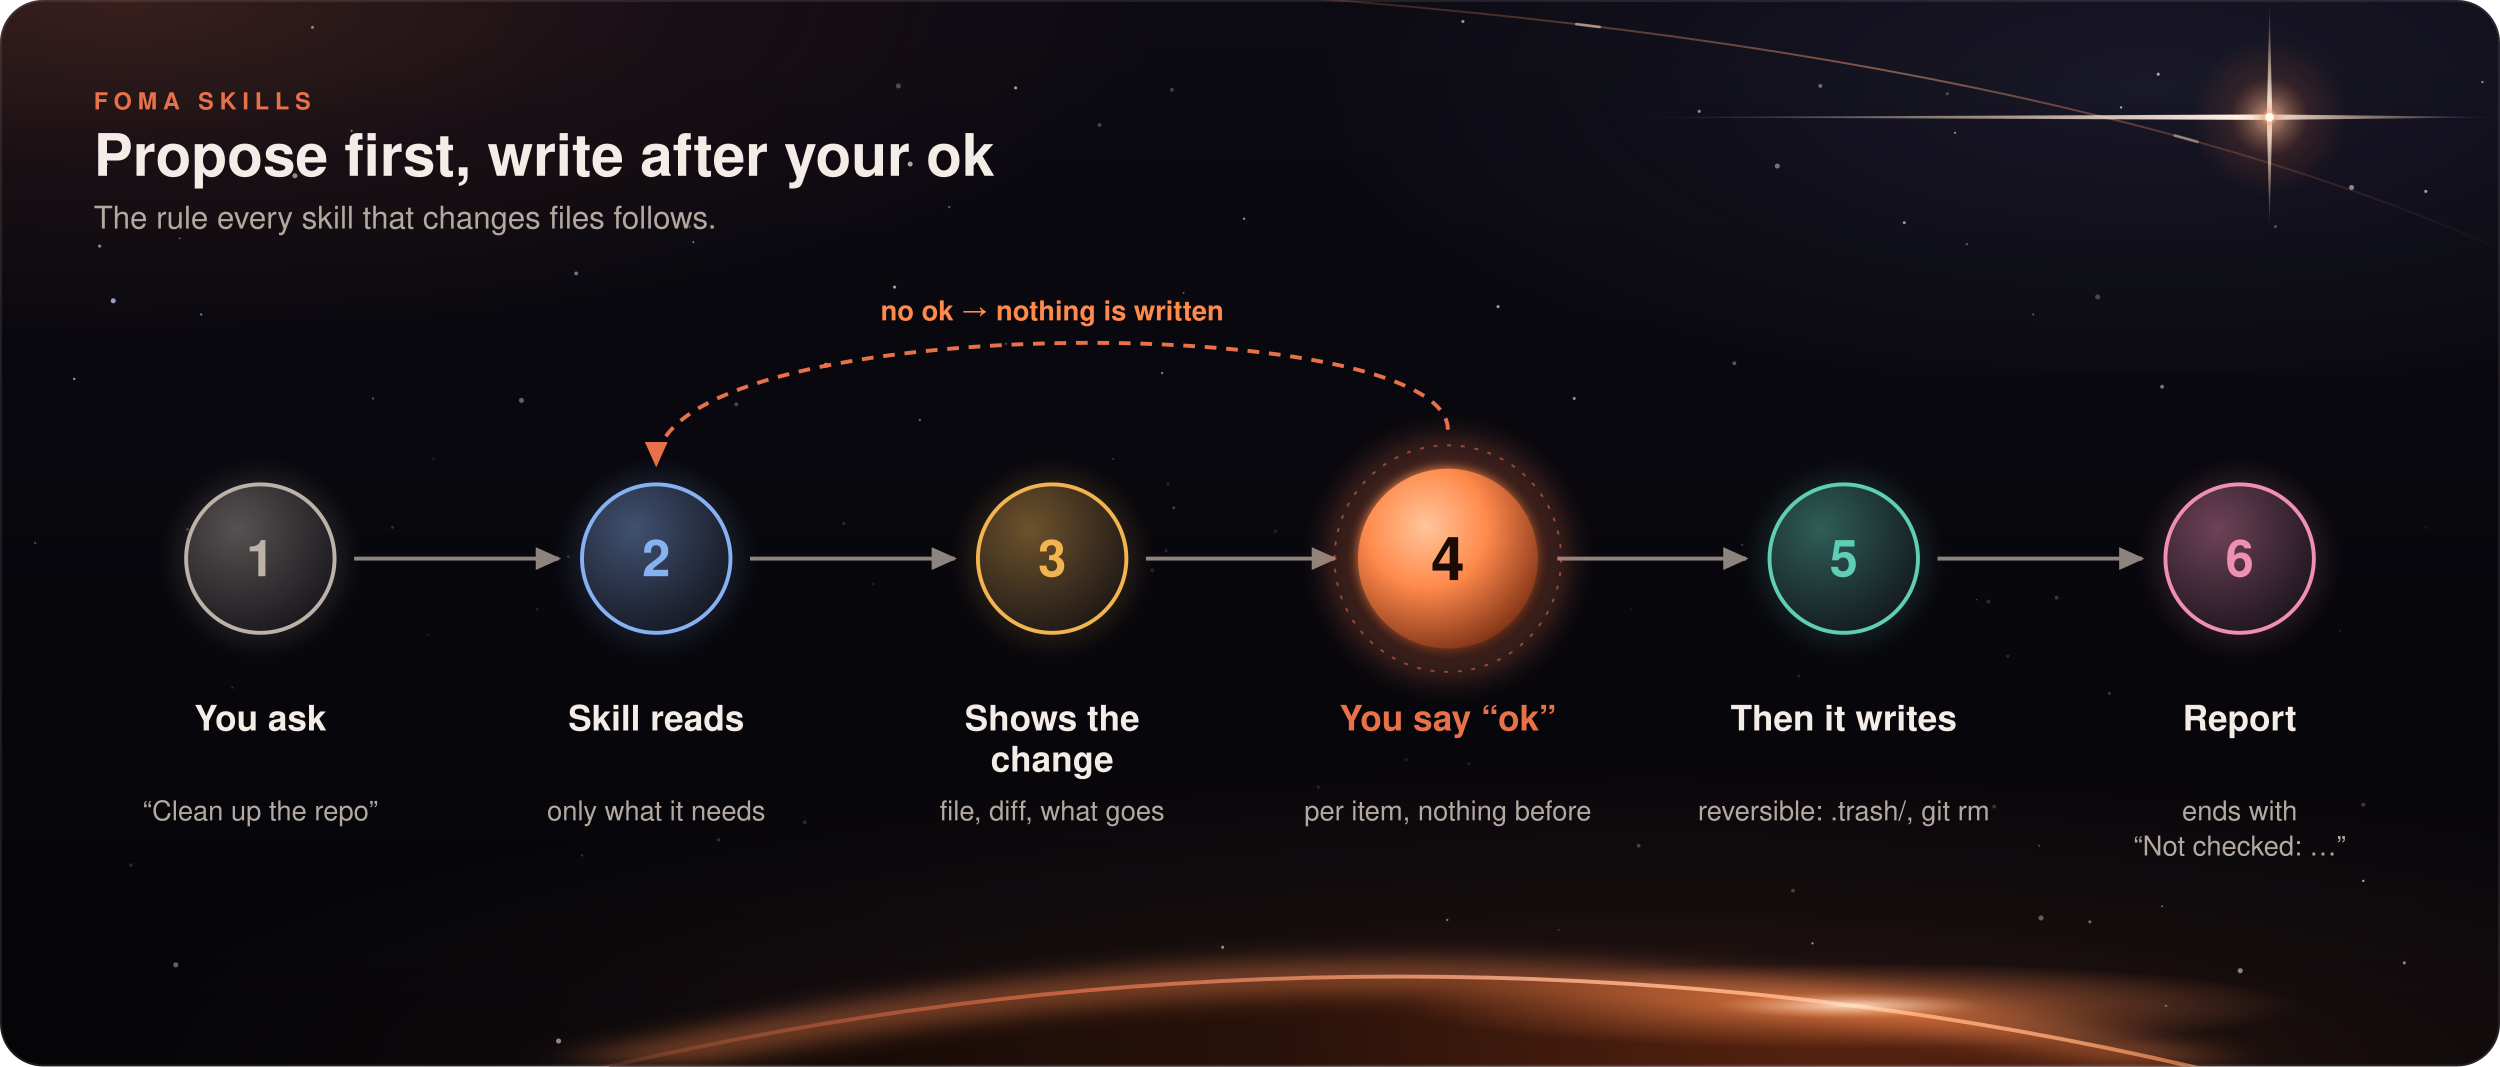
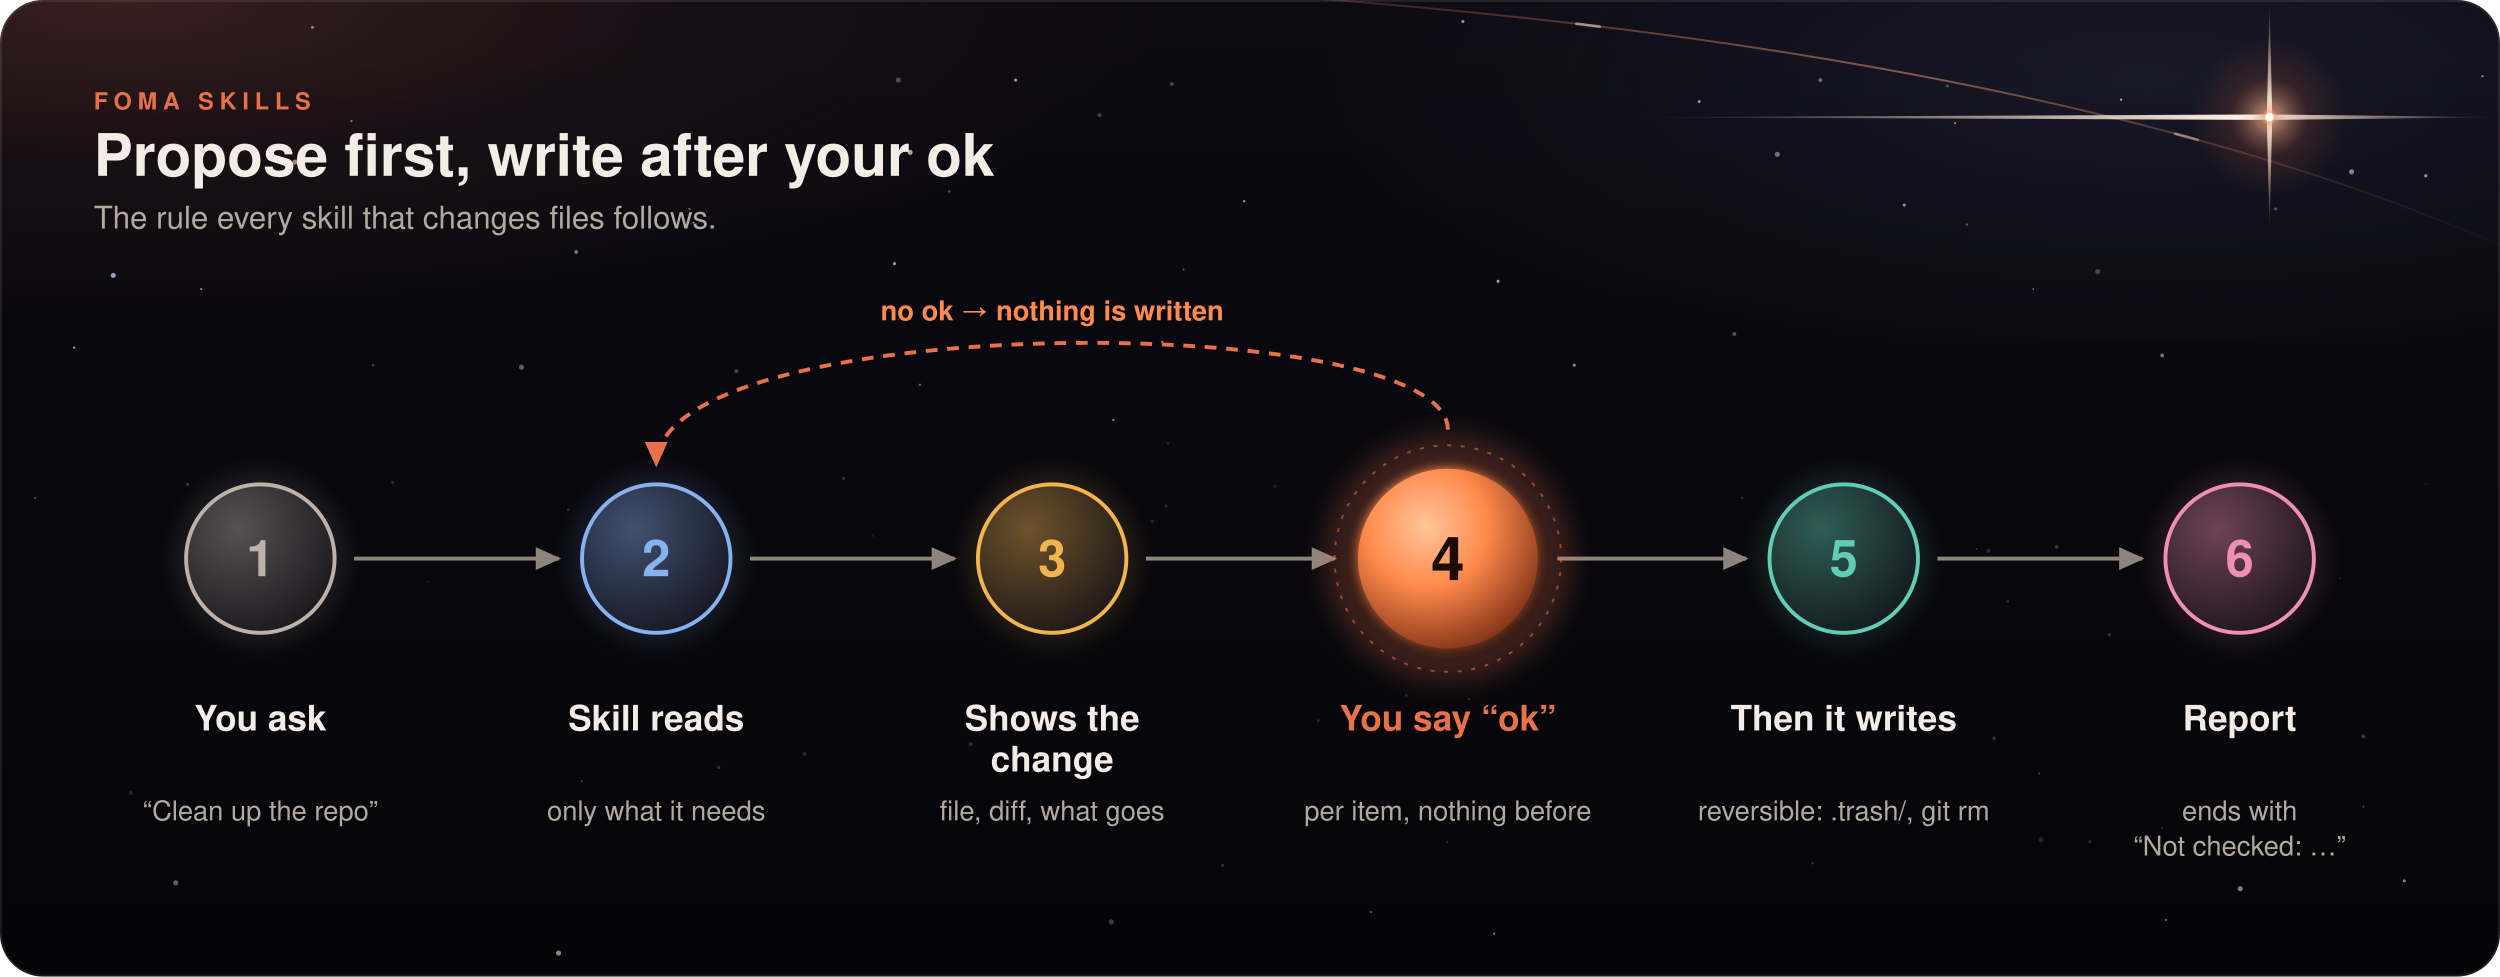
- <svg xmlns="http://www.w3.org/2000/svg" width="1280" height="546" viewBox="0 0 1280 546" role="img" aria-label="Propose first, write after your ok">
+ <svg xmlns="http://www.w3.org/2000/svg" width="1280" height="500" viewBox="0 0 1280 500" role="img" aria-label="Propose first, write after your ok">
  <defs>
    <clipPath id="card">
-       <rect width="1280" height="546" rx="22" />
+       <rect width="1280" height="500" rx="22" />
    </clipPath>
    <linearGradient id="bg" x1="0" y1="0" x2="0" y2="1">
      <stop offset="0" stop-color="#0c0a12" />
      <stop offset="1" stop-color="#050508" />
    </linearGradient>
    <radialGradient id="neb">
      <stop offset="0" stop-color="#e8714a" stop-opacity="0.2" />
      <stop offset="0.5" stop-color="#e8714a" stop-opacity="0.06" />
      <stop offset="1" stop-color="#e8714a" stop-opacity="0" />
    </radialGradient>
    <radialGradient id="neb2">
      <stop offset="0" stop-color="#6f74b8" stop-opacity="0.13" />
      <stop offset="1" stop-color="#6f74b8" stop-opacity="0" />
-     </radialGradient>
-     <radialGradient id="planet" gradientUnits="userSpaceOnUse" cx="947.2" cy="500" r="640">
-       <stop offset="0" stop-color="#5a2410" />
-       <stop offset="0.45" stop-color="#2a120a" />
-       <stop offset="1" stop-color="#0d0807" />
-     </radialGradient>
-     <linearGradient id="limb" gradientUnits="userSpaceOnUse" x1="0" y1="0" x2="1280" y2="0">
-       <stop offset="0.2" stop-color="#e8714a" stop-opacity="0" />
-       <stop offset="0.42" stop-color="#e8714a" stop-opacity="0.7" />
-       <stop offset="0.74" stop-color="#ffd2ad" />
-       <stop offset="0.9" stop-color="#ff8a4c" stop-opacity="0.6" />
-       <stop offset="1" stop-color="#e8714a" stop-opacity="0" />
-     </linearGradient>
-     <radialGradient id="glint">
-       <stop offset="0" stop-color="#ffe2c8" stop-opacity="0.95" />
-       <stop offset="0.3" stop-color="#ff8a4c" stop-opacity="0.45" />
-       <stop offset="1" stop-color="#ff8a4c" stop-opacity="0" />
    </radialGradient>
    <linearGradient id="rayh" x1="0" y1="0" x2="1" y2="0">
      <stop offset="0" stop-color="#ffd2b0" stop-opacity="0" />
      <stop offset="0.7" stop-color="#fff1e4" />
      <stop offset="1" stop-color="#ffd2b0" stop-opacity="0" />
    </linearGradient>
    <linearGradient id="rayv" x1="0" y1="0" x2="0" y2="1">
      <stop offset="0" stop-color="#ffd2b0" stop-opacity="0" />
      <stop offset="0.5" stop-color="#fff1e4" />
      <stop offset="1" stop-color="#ffd2b0" stop-opacity="0" />
    </linearGradient>
    <radialGradient id="core">
      <stop offset="0" stop-color="#fff8f0" />
      <stop offset="0.18" stop-color="#ffc08f" stop-opacity="0.85" />
      <stop offset="0.5" stop-color="#e8714a" stop-opacity="0.25" />
      <stop offset="1" stop-color="#e8714a" stop-opacity="0" />
    </radialGradient>
    <linearGradient id="arc" x1="0" y1="0" x2="1" y2="0">
      <stop offset="0" stop-color="#e8714a" stop-opacity="0" />
      <stop offset="0.6" stop-color="#f3a27c" stop-opacity="0.5" />
      <stop offset="1" stop-color="#e8714a" stop-opacity="0" />
    </linearGradient>
    <linearGradient id="arc2" x1="0" y1="0" x2="1" y2="0">
      <stop offset="0.1" stop-color="#ffe6d6" stop-opacity="0" />
      <stop offset="0.6" stop-color="#ffe6d6" stop-opacity="0.9" />
      <stop offset="0.95" stop-color="#ffe6d6" stop-opacity="0" />
    </linearGradient>
-     <filter id="glow" filterUnits="userSpaceOnUse" x="0" y="0" width="1280" height="546">
+     <filter id="glow" filterUnits="userSpaceOnUse" x="0" y="0" width="1280" height="500">
      <feGaussianBlur stdDeviation="3" />
      <feMerge>
        <feMergeNode />
        <feMergeNode in="SourceGraphic" />
      </feMerge>
    </filter>
-     <filter id="soft" filterUnits="userSpaceOnUse" x="0" y="0" width="1280" height="546">
+     <filter id="soft" filterUnits="userSpaceOnUse" x="0" y="0" width="1280" height="500">
      <feGaussianBlur stdDeviation="6" />
    </filter>
    <marker id="ar5fceb4" viewBox="0 0 10 10" refX="9" refY="5" markerWidth="6.5" markerHeight="6.5" orient="auto">
      <path d="M0,0.5 L10,5 L0,9.5 z" fill="#5fceb4" />
    </marker>
    <marker id="ar86b2f2" viewBox="0 0 10 10" refX="9" refY="5" markerWidth="6.5" markerHeight="6.5" orient="auto">
      <path d="M0,0.5 L10,5 L0,9.5 z" fill="#86b2f2" />
    </marker>
    <marker id="ar8d847d" viewBox="0 0 10 10" refX="9" refY="5" markerWidth="6.5" markerHeight="6.5" orient="auto">
      <path d="M0,0.5 L10,5 L0,9.5 z" fill="#8d847d" />
    </marker>
    <marker id="arbcb2a8" viewBox="0 0 10 10" refX="9" refY="5" markerWidth="6.5" markerHeight="6.5" orient="auto">
      <path d="M0,0.5 L10,5 L0,9.5 z" fill="#bcb2a8" />
    </marker>
    <marker id="are8714a" viewBox="0 0 10 10" refX="9" refY="5" markerWidth="6.5" markerHeight="6.5" orient="auto">
      <path d="M0,0.5 L10,5 L0,9.5 z" fill="#e8714a" />
    </marker>
    <marker id="arf08fb4" viewBox="0 0 10 10" refX="9" refY="5" markerWidth="6.5" markerHeight="6.5" orient="auto">
      <path d="M0,0.5 L10,5 L0,9.5 z" fill="#f08fb4" />
    </marker>
    <marker id="arf2b44f" viewBox="0 0 10 10" refX="9" refY="5" markerWidth="6.5" markerHeight="6.5" orient="auto">
      <path d="M0,0.5 L10,5 L0,9.5 z" fill="#f2b44f" />
    </marker>
  </defs>
-   <style>.t1,.t2,.t3{animation:tw 6s ease-in-out 1s infinite}.t2{animation-duration:8s;animation-delay:2.6s}.t3{animation-duration:11s;animation-delay:4.2s}@keyframes tw{50%{opacity:.2}}.fr,.fc{transform-origin:1162px 60px;animation:fr 5.5s ease-in-out 2s infinite}.fc{animation-name:fc}@keyframes fr{0%,55%,100%{transform:scale(1)}68%{transform:scale(1.16,1.3)}80%{transform:scale(.97)}}@keyframes fc{0%,55%,100%{transform:scale(1)}68%{transform:scale(1.4)}}.sh{animation:sh 9s ease-in-out 3s infinite}@keyframes sh{0%{stroke-dashoffset:16}45%,100%{stroke-dashoffset:-104}}.gl{transform-box:fill-box;transform-origin:center;animation:gl 8s ease-in-out 1s infinite}@keyframes gl{50%{opacity:.6;transform:scaleX(1.15)}}@media (prefers-reduced-motion:reduce){*{animation:none!important}}</style>
+   <style>.t1,.t2,.t3{animation:tw 6s ease-in-out 1s infinite}.t2{animation-duration:8s;animation-delay:2.6s}.t3{animation-duration:11s;animation-delay:4.2s}@keyframes tw{50%{opacity:.2}}.fr,.fc{transform-origin:1162px 60px;animation:fr 5.5s ease-in-out 2s infinite}.fc{animation-name:fc}@keyframes fr{0%,55%,100%{transform:scale(1)}68%{transform:scale(1.16,1.3)}80%{transform:scale(.97)}}@keyframes fc{0%,55%,100%{transform:scale(1)}68%{transform:scale(1.4)}}.sh{animation:sh 9s ease-in-out 3s infinite}@keyframes sh{0%{stroke-dashoffset:16}45%,100%{stroke-dashoffset:-104}}@media (prefers-reduced-motion:reduce){*{animation:none!important}}</style>
  <g clip-path="url(#card)">
-     <rect width="1280" height="546" fill="url(#bg)" />
-     <ellipse cx="64" cy="0" rx="537.6" ry="174.7" fill="url(#neb)" />
-     <ellipse cx="1100.8" cy="43.7" rx="435.2" ry="163.8" fill="url(#neb2)" />
-     <ellipse cx="844.8" cy="546" rx="793.6" ry="163.8" fill="url(#neb)" />
-     <circle class="t1" cx="870" cy="57" r="0.8" fill="#f4ece6" fill-opacity="0.58" />
-     <circle class="t2" cx="806" cy="204" r="0.8" fill="#c9d3ff" fill-opacity="0.64" />
-     <circle class="t3" cx="767" cy="157" r="0.8" fill="#c9d3ff" fill-opacity="0.74" />
-     <circle cx="569" cy="517" r="1.3" fill="#c9d3ff" fill-opacity="0.27" />
-     <circle cx="103" cy="161" r="0.6" fill="#c9d3ff" fill-opacity="0.57" />
-     <circle class="t1" cx="1053" cy="306" r="1.0" fill="#f4ece6" fill-opacity="0.21" />
-     <circle class="t2" cx="1028" cy="336" r="0.8" fill="#f4ece6" fill-opacity="0.16" />
-     <circle class="t3" cx="18" cy="278" r="0.6" fill="#f4ece6" fill-opacity="0.28" />
-     <circle cx="38" cy="194" r="0.6" fill="#f4ece6" fill-opacity="0.66" />
-     <circle cx="928" cy="483" r="0.6" fill="#ffd6bf" fill-opacity="0.62" />
-     <circle class="t1" cx="892" cy="279" r="0.6" fill="#ffd6bf" fill-opacity="0.20" />
-     <circle class="t2" cx="353" cy="116" r="0.6" fill="#f4ece6" fill-opacity="0.36" />
-     <circle class="t3" cx="563" cy="64" r="1.0" fill="#f4ece6" fill-opacity="0.25" />
-     <circle cx="119" cy="352" r="0.6" fill="#f4ece6" fill-opacity="0.15" />
-     <circle cx="1271" cy="42" r="0.6" fill="#f4ece6" fill-opacity="0.56" />
-     <circle class="t1" cx="1041" cy="161" r="0.45" fill="#ffd6bf" fill-opacity="0.54" />
-     <circle class="t2" cx="180" cy="67" r="0.6" fill="#f4ece6" fill-opacity="0.46" />
-     <circle class="t3" cx="460" cy="44" r="1.3" fill="#f4ece6" fill-opacity="0.28" />
-     <circle cx="515" cy="176" r="0.6" fill="#ffd6bf" fill-opacity="0.30" />
-     <circle cx="67" cy="443" r="1.0" fill="#c9d3ff" fill-opacity="0.16" />
-     <circle class="t1" cx="447" cy="299" r="0.8" fill="#f4ece6" fill-opacity="0.09" />
-     <circle class="t2" cx="918" cy="456" r="1.0" fill="#ffd6bf" fill-opacity="0.25" />
-     <circle class="t3" cx="741" cy="471" r="0.6" fill="#c9d3ff" fill-opacity="0.55" />
-     <circle cx="286" cy="533" r="1.3" fill="#f4ece6" fill-opacity="0.56" />
-     <circle cx="1107" cy="464" r="0.45" fill="#c9d3ff" fill-opacity="0.67" />
-     <circle class="t1" cx="1231" cy="493" r="0.8" fill="#f4ece6" fill-opacity="0.56" />
-     <circle class="t2" cx="835" cy="312" r="0.45" fill="#ffd6bf" fill-opacity="0.14" />
-     <circle class="t3" cx="55" cy="84" r="0.45" fill="#ffd6bf" fill-opacity="0.62" />
-     <circle cx="1198" cy="323" r="0.45" fill="#f4ece6" fill-opacity="0.17" />
-     <circle cx="191" cy="204" r="0.6" fill="#f4ece6" fill-opacity="0.33" />
-     <circle class="t1" cx="1210" cy="451" r="0.6" fill="#f4ece6" fill-opacity="0.72" />
-     <circle class="t2" cx="355" cy="124" r="0.45" fill="#ffd6bf" fill-opacity="0.73" />
-     <circle class="t3" cx="702" cy="510" r="0.6" fill="#c9d3ff" fill-opacity="0.42" />
-     <circle cx="997" cy="48" r="0.8" fill="#ffd6bf" fill-opacity="0.29" />
-     <circle cx="295" cy="140" r="1.0" fill="#c9d3ff" fill-opacity="0.53" />
-     <circle class="t1" cx="1044" cy="433" r="0.6" fill="#f4ece6" fill-opacity="0.23" />
-     <circle class="t2" cx="590" cy="292" r="1.0" fill="#f4ece6" fill-opacity="0.12" />
-     <circle class="t3" cx="201" cy="270" r="0.8" fill="#f4ece6" fill-opacity="0.15" />
-     <circle cx="151" cy="90" r="1.3" fill="#ffd6bf" fill-opacity="0.59" />
-     <circle cx="888" cy="186" r="1.0" fill="#f4ece6" fill-opacity="0.33" />
-     <circle class="t1" cx="1147" cy="497" r="1.3" fill="#f4ece6" fill-opacity="0.54" />
-     <circle class="t2" cx="107" cy="283" r="0.6" fill="#f4ece6" fill-opacity="0.10" />
-     <circle class="t3" cx="752" cy="391" r="0.6" fill="#f4ece6" fill-opacity="0.18" />
-     <circle cx="298" cy="438" r="0.6" fill="#c9d3ff" fill-opacity="0.23" />
-     <circle cx="626" cy="485" r="0.8" fill="#f4ece6" fill-opacity="0.58" />
-     <circle class="t1" cx="720" cy="389" r="0.8" fill="#c9d3ff" fill-opacity="0.13" />
-     <circle class="t2" cx="1107" cy="198" r="1.0" fill="#c9d3ff" fill-opacity="0.53" />
-     <circle class="t3" cx="96" cy="271" r="0.8" fill="#c9d3ff" fill-opacity="0.24" />
-     <circle cx="466" cy="84" r="1.3" fill="#f4ece6" fill-opacity="0.68" />
-     <circle cx="1080" cy="355" r="0.8" fill="#f4ece6" fill-opacity="0.21" />
-     <circle class="t1" cx="377" cy="207" r="1.0" fill="#f4ece6" fill-opacity="0.28" />
-     <circle class="t2" cx="1086" cy="55" r="0.6" fill="#f4ece6" fill-opacity="0.69" />
-     <circle class="t3" cx="58" cy="154" r="1.3" fill="#c9d3ff" fill-opacity="0.74" />
-     <circle cx="1070" cy="472" r="0.8" fill="#f4ece6" fill-opacity="0.42" />
-     <circle cx="921" cy="346" r="0.8" fill="#ffd6bf" fill-opacity="0.12" />
-     <circle class="t1" cx="595" cy="191" r="0.6" fill="#ffd6bf" fill-opacity="0.56" />
-     <circle class="t2" cx="975" cy="114" r="0.8" fill="#c9d3ff" fill-opacity="0.67" />
-     <circle class="t3" cx="1210" cy="412" r="1.0" fill="#ffd6bf" fill-opacity="0.24" />
-     <circle cx="90" cy="494" r="1.3" fill="#c9d3ff" fill-opacity="0.45" />
-     <circle cx="1021" cy="413" r="1.0" fill="#f4ece6" fill-opacity="0.18" />
+     <rect width="1280" height="500" fill="url(#bg)" />
+     <ellipse cx="64" cy="0" rx="537.6" ry="160" fill="url(#neb)" />
+     <ellipse cx="1100.8" cy="40" rx="435.2" ry="150" fill="url(#neb2)" />
+     <circle class="t1" cx="870" cy="52" r="0.8" fill="#f4ece6" fill-opacity="0.58" />
+     <circle class="t2" cx="806" cy="187" r="0.8" fill="#c9d3ff" fill-opacity="0.64" />
+     <circle class="t3" cx="767" cy="144" r="0.8" fill="#c9d3ff" fill-opacity="0.74" />
+     <circle cx="569" cy="472" r="1.3" fill="#c9d3ff" fill-opacity="0.27" />
+     <circle cx="103" cy="148" r="0.6" fill="#c9d3ff" fill-opacity="0.57" />
+     <circle class="t1" cx="1053" cy="280" r="1.0" fill="#f4ece6" fill-opacity="0.21" />
+     <circle class="t2" cx="1028" cy="308" r="0.8" fill="#f4ece6" fill-opacity="0.16" />
+     <circle class="t3" cx="18" cy="255" r="0.6" fill="#f4ece6" fill-opacity="0.28" />
+     <circle cx="38" cy="178" r="0.6" fill="#f4ece6" fill-opacity="0.66" />
+     <circle cx="928" cy="442" r="0.6" fill="#ffd6bf" fill-opacity="0.22" />
+     <circle class="t1" cx="892" cy="255" r="0.6" fill="#ffd6bf" fill-opacity="0.20" />
+     <circle class="t2" cx="353" cy="107" r="0.6" fill="#f4ece6" fill-opacity="0.36" />
+     <circle class="t3" cx="563" cy="59" r="1.0" fill="#f4ece6" fill-opacity="0.25" />
+     <circle cx="119" cy="322" r="0.6" fill="#f4ece6" fill-opacity="0.15" />
+     <circle cx="1271" cy="39" r="0.6" fill="#f4ece6" fill-opacity="0.56" />
+     <circle class="t1" cx="1041" cy="148" r="0.45" fill="#ffd6bf" fill-opacity="0.54" />
+     <circle class="t2" cx="180" cy="62" r="0.6" fill="#f4ece6" fill-opacity="0.46" />
+     <circle class="t3" cx="460" cy="41" r="1.3" fill="#f4ece6" fill-opacity="0.28" />
+     <circle cx="515" cy="161" r="0.6" fill="#ffd6bf" fill-opacity="0.30" />
+     <circle cx="67" cy="406" r="1.0" fill="#c9d3ff" fill-opacity="0.16" />
+     <circle class="t1" cx="447" cy="274" r="0.8" fill="#f4ece6" fill-opacity="0.09" />
+     <circle class="t2" cx="918" cy="417" r="1.0" fill="#ffd6bf" fill-opacity="0.09" />
+     <circle class="t3" cx="741" cy="431" r="0.6" fill="#c9d3ff" fill-opacity="0.19" />
+     <circle cx="286" cy="488" r="1.3" fill="#f4ece6" fill-opacity="0.56" />
+     <circle cx="1107" cy="424" r="0.45" fill="#c9d3ff" fill-opacity="0.24" />
+     <circle class="t1" cx="1231" cy="451" r="0.8" fill="#f4ece6" fill-opacity="0.56" />
+     <circle class="t2" cx="835" cy="286" r="0.45" fill="#ffd6bf" fill-opacity="0.14" />
+     <circle class="t3" cx="55" cy="77" r="0.45" fill="#ffd6bf" fill-opacity="0.62" />
+     <circle cx="1198" cy="296" r="0.45" fill="#f4ece6" fill-opacity="0.17" />
+     <circle cx="191" cy="187" r="0.6" fill="#f4ece6" fill-opacity="0.33" />
+     <circle class="t1" cx="1210" cy="413" r="0.6" fill="#f4ece6" fill-opacity="0.25" />
+     <circle class="t2" cx="355" cy="114" r="0.45" fill="#ffd6bf" fill-opacity="0.73" />
+     <circle class="t3" cx="702" cy="467" r="0.6" fill="#c9d3ff" fill-opacity="0.42" />
+     <circle cx="997" cy="44" r="0.8" fill="#ffd6bf" fill-opacity="0.29" />
+     <circle cx="295" cy="129" r="1.0" fill="#c9d3ff" fill-opacity="0.53" />
+     <circle class="t1" cx="1044" cy="396" r="0.6" fill="#f4ece6" fill-opacity="0.23" />
+     <circle class="t2" cx="590" cy="267" r="1.0" fill="#f4ece6" fill-opacity="0.12" />
+     <circle class="t3" cx="201" cy="247" r="0.8" fill="#f4ece6" fill-opacity="0.15" />
+     <circle cx="151" cy="83" r="1.3" fill="#ffd6bf" fill-opacity="0.59" />
+     <circle cx="888" cy="171" r="1.0" fill="#f4ece6" fill-opacity="0.33" />
+     <circle class="t1" cx="1147" cy="455" r="1.3" fill="#f4ece6" fill-opacity="0.54" />
+     <circle class="t2" cx="107" cy="259" r="0.6" fill="#f4ece6" fill-opacity="0.10" />
+     <circle class="t3" cx="752" cy="358" r="0.6" fill="#f4ece6" fill-opacity="0.18" />
+     <circle cx="298" cy="400" r="0.6" fill="#c9d3ff" fill-opacity="0.23" />
+     <circle cx="626" cy="443" r="0.8" fill="#f4ece6" fill-opacity="0.20" />
+     <circle class="t1" cx="720" cy="356" r="0.8" fill="#c9d3ff" fill-opacity="0.13" />
+     <circle class="t2" cx="1107" cy="182" r="1.0" fill="#c9d3ff" fill-opacity="0.53" />
+     <circle class="t3" cx="96" cy="248" r="0.8" fill="#c9d3ff" fill-opacity="0.24" />
+     <circle cx="466" cy="78" r="1.3" fill="#f4ece6" fill-opacity="0.68" />
+     <circle cx="1080" cy="325" r="0.8" fill="#f4ece6" fill-opacity="0.21" />
+     <circle class="t1" cx="377" cy="190" r="1.0" fill="#f4ece6" fill-opacity="0.28" />
+     <circle class="t2" cx="1086" cy="51" r="0.6" fill="#f4ece6" fill-opacity="0.69" />
+     <circle class="t3" cx="58" cy="141" r="1.3" fill="#c9d3ff" fill-opacity="0.74" />
+     <circle cx="1070" cy="431" r="0.8" fill="#f4ece6" fill-opacity="0.15" />
+     <circle cx="921" cy="317" r="0.8" fill="#ffd6bf" fill-opacity="0.12" />
+     <circle class="t1" cx="595" cy="175" r="0.6" fill="#ffd6bf" fill-opacity="0.56" />
+     <circle class="t2" cx="975" cy="105" r="0.8" fill="#c9d3ff" fill-opacity="0.67" />
+     <circle class="t3" cx="1210" cy="377" r="1.0" fill="#ffd6bf" fill-opacity="0.24" />
+     <circle cx="90" cy="452" r="1.3" fill="#c9d3ff" fill-opacity="0.45" />
+     <circle cx="1021" cy="378" r="1.0" fill="#f4ece6" fill-opacity="0.18" />
    <circle class="t1" cx="749" cy="11" r="0.8" fill="#f4ece6" fill-opacity="0.61" />
-     <circle class="t2" cx="1165" cy="116" r="0.8" fill="#f4ece6" fill-opacity="0.29" />
-     <circle class="t3" cx="1242" cy="270" r="0.6" fill="#f4ece6" fill-opacity="0.09" />
-     <circle cx="597" cy="282" r="0.8" fill="#f4ece6" fill-opacity="0.14" />
-     <circle cx="949" cy="285" r="0.8" fill="#f4ece6" fill-opacity="0.16" />
-     <circle class="t1" cx="486" cy="106" r="0.6" fill="#f4ece6" fill-opacity="0.37" />
-     <circle class="t2" cx="932" cy="44" r="1.0" fill="#f4ece6" fill-opacity="0.42" />
-     <circle class="t3" cx="1007" cy="125" r="0.6" fill="#ffd6bf" fill-opacity="0.36" />
-     <circle cx="765" cy="522" r="0.6" fill="#f4ece6" fill-opacity="0.51" />
-     <circle cx="600" cy="46" r="1.0" fill="#c9d3ff" fill-opacity="0.28" />
-     <circle class="t1" cx="1074" cy="152" r="1.3" fill="#ffd6bf" fill-opacity="0.27" />
-     <circle class="t2" cx="1018" cy="308" r="1.0" fill="#c9d3ff" fill-opacity="0.17" />
-     <circle class="t3" cx="675" cy="403" r="0.8" fill="#c9d3ff" fill-opacity="0.15" />
-     <circle cx="606" cy="150" r="0.45" fill="#f4ece6" fill-opacity="0.48" />
-     <circle cx="598" cy="248" r="0.8" fill="#c9d3ff" fill-opacity="0.14" />
+     <circle class="t2" cx="1165" cy="107" r="0.8" fill="#f4ece6" fill-opacity="0.29" />
+     <circle class="t3" cx="1242" cy="248" r="0.6" fill="#f4ece6" fill-opacity="0.09" />
+     <circle cx="597" cy="259" r="0.8" fill="#f4ece6" fill-opacity="0.14" />
+     <circle cx="949" cy="261" r="0.8" fill="#f4ece6" fill-opacity="0.16" />
+     <circle class="t1" cx="486" cy="98" r="0.6" fill="#f4ece6" fill-opacity="0.37" />
+     <circle class="t2" cx="932" cy="41" r="1.0" fill="#f4ece6" fill-opacity="0.42" />
+     <circle class="t3" cx="1007" cy="115" r="0.6" fill="#ffd6bf" fill-opacity="0.36" />
+     <circle cx="765" cy="478" r="0.6" fill="#f4ece6" fill-opacity="0.51" />
+     <circle cx="600" cy="43" r="1.0" fill="#c9d3ff" fill-opacity="0.28" />
+     <circle class="t1" cx="1074" cy="139" r="1.3" fill="#ffd6bf" fill-opacity="0.27" />
+     <circle class="t2" cx="1018" cy="282" r="1.0" fill="#c9d3ff" fill-opacity="0.17" />
+     <circle class="t3" cx="675" cy="369" r="0.8" fill="#c9d3ff" fill-opacity="0.15" />
+     <circle cx="606" cy="138" r="0.45" fill="#f4ece6" fill-opacity="0.48" />
+     <circle cx="598" cy="227" r="0.8" fill="#c9d3ff" fill-opacity="0.14" />
    <circle class="t1" cx="160" cy="14" r="0.8" fill="#f4ece6" fill-opacity="0.50" />
-     <circle class="t2" cx="412" cy="421" r="1.0" fill="#f4ece6" fill-opacity="0.15" />
-     <circle class="t3" cx="219" cy="325" r="0.6" fill="#c9d3ff" fill-opacity="0.10" />
-     <circle cx="291" cy="285" r="0.8" fill="#f4ece6" fill-opacity="0.15" />
-     <circle cx="520" cy="45" r="0.8" fill="#f4ece6" fill-opacity="0.66" />
-     <circle class="t1" cx="368" cy="430" r="0.8" fill="#c9d3ff" fill-opacity="0.22" />
-     <circle class="t2" cx="1012" cy="307" r="0.45" fill="#f4ece6" fill-opacity="0.26" />
-     <circle class="t3" cx="1001" cy="68" r="0.6" fill="#f4ece6" fill-opacity="0.51" />
-     <circle cx="1204" cy="96" r="1.3" fill="#f4ece6" fill-opacity="0.54" />
-     <circle cx="497" cy="417" r="1.0" fill="#ffd6bf" fill-opacity="0.22" />
-     <circle class="t1" cx="275" cy="312" r="0.6" fill="#ffd6bf" fill-opacity="0.17" />
-     <circle class="t2" cx="1242" cy="98" r="0.8" fill="#ffd6bf" fill-opacity="0.70" />
-     <circle class="t3" cx="267" cy="205" r="1.3" fill="#f4ece6" fill-opacity="0.38" />
-     <circle cx="471" cy="215" r="0.6" fill="#f4ece6" fill-opacity="0.40" />
-     <circle cx="570" cy="235" r="0.6" fill="#f4ece6" fill-opacity="0.17" />
-     <circle class="t1" cx="1109" cy="515" r="0.6" fill="#f4ece6" fill-opacity="0.40" />
-     <circle class="t2" cx="910" cy="85" r="1.3" fill="#f4ece6" fill-opacity="0.44" />
-     <circle class="t3" cx="637" cy="112" r="0.6" fill="#f4ece6" fill-opacity="0.61" />
-     <circle cx="1045" cy="470" r="1.3" fill="#ffd6bf" fill-opacity="0.39" />
-     <circle cx="653" cy="272" r="1.0" fill="#f4ece6" fill-opacity="0.09" />
-     <circle class="t1" cx="432" cy="268" r="0.8" fill="#c9d3ff" fill-opacity="0.19" />
-     <circle class="t2" cx="458" cy="147" r="0.8" fill="#ffd6bf" fill-opacity="0.72" />
-     <circle class="t3" cx="1128" cy="298" r="1.0" fill="#f4ece6" fill-opacity="0.15" />
-     <circle cx="741" cy="509" r="0.6" fill="#f4ece6" fill-opacity="0.44" />
-     <circle cx="601" cy="260" r="0.8" fill="#c9d3ff" fill-opacity="0.26" />
-     <circle class="t1" cx="423" cy="187" r="1.3" fill="#c9d3ff" fill-opacity="0.69" />
-     <circle class="t2" cx="798" cy="476" r="0.45" fill="#ffd6bf" fill-opacity="0.26" />
-     <circle class="t3" cx="839" cy="433" r="1.0" fill="#f4ece6" fill-opacity="0.25" />
-     <circle cx="51" cy="126" r="0.8" fill="#ffd6bf" fill-opacity="0.61" />
-     <circle cx="1105" cy="38" r="0.8" fill="#f4ece6" fill-opacity="0.70" />
-     <circle class="t1" cx="92" cy="122" r="0.45" fill="#f4ece6" fill-opacity="0.43" />
-     <circle class="t2" cx="222" cy="235" r="0.6" fill="#ffd6bf" fill-opacity="0.15" />
-     <path d="M512,-10 Q1024,10 1290,132" fill="none" stroke="url(#arc)" stroke-width="1" />
-     <path class="sh" d="M512,-10 Q1024,10 1290,132" pathLength="100" fill="none" stroke="url(#arc2)" stroke-width="1.4" stroke-linecap="round" stroke-dasharray="12 300" stroke-dashoffset="16" />
+     <circle class="t2" cx="412" cy="386" r="1.0" fill="#f4ece6" fill-opacity="0.15" />
+     <circle class="t3" cx="219" cy="298" r="0.6" fill="#c9d3ff" fill-opacity="0.10" />
+     <circle cx="291" cy="261" r="0.8" fill="#f4ece6" fill-opacity="0.15" />
+     <circle cx="520" cy="41" r="0.8" fill="#f4ece6" fill-opacity="0.66" />
+     <circle class="t1" cx="368" cy="393" r="0.8" fill="#c9d3ff" fill-opacity="0.22" />
+     <circle class="t2" cx="1012" cy="281" r="0.45" fill="#f4ece6" fill-opacity="0.26" />
+     <circle class="t3" cx="1001" cy="63" r="0.6" fill="#f4ece6" fill-opacity="0.51" />
+     <circle cx="1204" cy="88" r="1.3" fill="#f4ece6" fill-opacity="0.54" />
+     <circle cx="497" cy="381" r="1.0" fill="#ffd6bf" fill-opacity="0.22" />
+     <circle class="t1" cx="275" cy="286" r="0.6" fill="#ffd6bf" fill-opacity="0.17" />
+     <circle class="t2" cx="1242" cy="90" r="0.8" fill="#ffd6bf" fill-opacity="0.70" />
+     <circle class="t3" cx="267" cy="188" r="1.3" fill="#f4ece6" fill-opacity="0.38" />
+     <circle cx="471" cy="197" r="0.6" fill="#f4ece6" fill-opacity="0.40" />
+     <circle cx="570" cy="215" r="0.6" fill="#f4ece6" fill-opacity="0.48" />
+     <circle class="t1" cx="1109" cy="471" r="0.6" fill="#f4ece6" fill-opacity="0.40" />
+     <circle class="t2" cx="910" cy="79" r="1.3" fill="#f4ece6" fill-opacity="0.44" />
+     <circle class="t3" cx="637" cy="103" r="0.6" fill="#f4ece6" fill-opacity="0.61" />
+     <circle cx="1045" cy="430" r="1.3" fill="#ffd6bf" fill-opacity="0.14" />
+     <circle cx="653" cy="249" r="1.0" fill="#f4ece6" fill-opacity="0.09" />
+     <circle class="t1" cx="432" cy="245" r="0.8" fill="#c9d3ff" fill-opacity="0.19" />
+     <circle class="t2" cx="458" cy="135" r="0.8" fill="#ffd6bf" fill-opacity="0.72" />
+     <circle class="t3" cx="1128" cy="273" r="1.0" fill="#f4ece6" fill-opacity="0.15" />
+     <path d="M512,-10 Q1024,10 1290,130" fill="none" stroke="url(#arc)" stroke-width="1" />
+     <path class="sh" d="M512,-10 Q1024,10 1290,130" pathLength="100" fill="none" stroke="url(#arc2)" stroke-width="1.4" stroke-linecap="round" stroke-dasharray="12 300" stroke-dashoffset="16" />
    <circle cx="1162" cy="60" r="40" fill="url(#core)" fill-opacity="0.55" />
    <g class="fr">
      <polygon points="832,60 1162,58.6 1280,60 1162,61.4" fill="url(#rayh)" />
      <polygon points="1162,0 1163.4,60 1162,118 1160.6,60" fill="url(#rayv)" />
    </g>
    <g class="fc">
      <circle cx="1162" cy="60" r="9" fill="url(#core)" />
      <circle cx="1162" cy="60" r="2.2" fill="#fffaf4" />
    </g>
-     <circle cx="716.8" cy="2292" r="1792" fill="url(#planet)" />
-     <circle cx="716.8" cy="2292" r="1792" fill="none" stroke="#ff8a4c" stroke-width="16" stroke-opacity="0.42" filter="url(#soft)" />
-     <circle cx="716.8" cy="2292" r="1792" fill="none" stroke="url(#limb)" stroke-width="2" />
-     <ellipse class="gl" cx="947.2" cy="514.9" rx="230" ry="22" fill="url(#glint)" />
  </g>
-   <rect x="0.5" y="0.5" width="1279" height="545" rx="21.5" fill="none" stroke="#f4ece6" stroke-opacity="0.1" />
+   <rect x="0.5" y="0.5" width="1279" height="499" rx="21.5" fill="none" stroke="#f4ece6" stroke-opacity="0.1" />
  <g font-family="-apple-system, 'Segoe UI', Helvetica, Arial, sans-serif">
    <text x="48" y="56" font-size="12" font-weight="700" letter-spacing="3" fill="#e8714a">FOMA SKILLS</text>
    <text x="48" y="90" font-size="30" font-weight="800" fill="#f4ece6">Propose first, write after your ok</text>
    <text x="48" y="117" font-size="16" fill="#b3a9a1">The rule every skill that changes files follows.</text>
    <defs>
      <radialGradient id="orb0" cx="0.35" cy="0.3" r="0.8">
        <stop offset="0" stop-color="#bcb2a8" stop-opacity="0.42" />
        <stop offset="1" stop-color="#bcb2a8" stop-opacity="0.06" />
      </radialGradient>
      <radialGradient id="orb1" cx="0.35" cy="0.3" r="0.8">
        <stop offset="0" stop-color="#86b2f2" stop-opacity="0.42" />
        <stop offset="1" stop-color="#86b2f2" stop-opacity="0.06" />
      </radialGradient>
      <radialGradient id="orb2" cx="0.35" cy="0.3" r="0.8">
        <stop offset="0" stop-color="#f2b44f" stop-opacity="0.42" />
        <stop offset="1" stop-color="#f2b44f" stop-opacity="0.06" />
      </radialGradient>
      <radialGradient id="orb3" cx="0.35" cy="0.3" r="0.8">
        <stop offset="0" stop-color="#e8714a" stop-opacity="0.42" />
        <stop offset="1" stop-color="#e8714a" stop-opacity="0.06" />
      </radialGradient>
      <radialGradient id="orb4" cx="0.35" cy="0.3" r="0.8">
        <stop offset="0" stop-color="#5fceb4" stop-opacity="0.42" />
        <stop offset="1" stop-color="#5fceb4" stop-opacity="0.06" />
      </radialGradient>
      <radialGradient id="orb5" cx="0.35" cy="0.3" r="0.8">
        <stop offset="0" stop-color="#f08fb4" stop-opacity="0.42" />
        <stop offset="1" stop-color="#f08fb4" stop-opacity="0.06" />
      </radialGradient>
      <radialGradient id="gate" cx="0.38" cy="0.32" r="0.75">
        <stop offset="0" stop-color="#ffc59a" />
        <stop offset="0.45" stop-color="#ff8a4c" />
        <stop offset="1" stop-color="#7a2e14" />
      </radialGradient>
    </defs>
    <style>.fb{transform-box:fill-box;transform-origin:center;animation:bump 10s ease-in-out infinite}.fb3{animation-name:bumpg}@keyframes bump{0%,14%,100%{transform:scale(1)}5%{transform:scale(1.08)}}@keyframes bumpg{0%,16%,100%{transform:scale(1)}6%{transform:scale(1.13)}}.rg{opacity:0;transform-box:fill-box;transform-origin:center;animation:rg 10s ease-out infinite}@keyframes rg{0%{opacity:0;transform:scale(1)}4%{opacity:.9}14%,100%{opacity:0;transform:scale(1.4)}}.ap{animation:ap 10s ease-in-out infinite}@keyframes ap{0%{stroke-dashoffset:26}9%,100%{stroke-dashoffset:-106}}.spin{transform-box:fill-box;transform-origin:center;animation:spin 40s linear infinite}@keyframes spin{to{transform:rotate(360deg)}}.df{animation:df 1.8s linear infinite}@keyframes df{to{stroke-dashoffset:-11}}@media (prefers-reduced-motion:reduce){*{animation:none!important}}</style>
    <path d="M181.3,286 L286,286" stroke="#8d847d" stroke-width="2" fill="none" marker-end="url(#ar8d847d)" />
    <path class="ap" style="animation-delay:1.3s" d="M181.3,286 L286,286" pathLength="100" stroke="#fff4ea" stroke-width="2.6" stroke-linecap="round" stroke-dasharray="20 400" stroke-dashoffset="26" fill="none" />
    <path d="M384,286 L488.7,286" stroke="#8d847d" stroke-width="2" fill="none" marker-end="url(#ar8d847d)" />
    <path class="ap" style="animation-delay:2.7s" d="M384,286 L488.7,286" pathLength="100" stroke="#fff4ea" stroke-width="2.6" stroke-linecap="round" stroke-dasharray="20 400" stroke-dashoffset="26" fill="none" />
    <path d="M586.7,286 L683.3,286" stroke="#8d847d" stroke-width="2" fill="none" marker-end="url(#ar8d847d)" />
    <path class="ap" style="animation-delay:4.1s" d="M586.7,286 L683.3,286" pathLength="100" stroke="#fff4ea" stroke-width="2.6" stroke-linecap="round" stroke-dasharray="20 400" stroke-dashoffset="26" fill="none" />
    <path d="M797.3,286 L894,286" stroke="#8d847d" stroke-width="2" fill="none" marker-end="url(#ar8d847d)" />
    <path class="ap" style="animation-delay:5.5s" d="M797.3,286 L894,286" pathLength="100" stroke="#fff4ea" stroke-width="2.6" stroke-linecap="round" stroke-dasharray="20 400" stroke-dashoffset="26" fill="none" />
    <path d="M992,286 L1096.7,286" stroke="#8d847d" stroke-width="2" fill="none" marker-end="url(#ar8d847d)" />
    <path class="ap" style="animation-delay:6.9s" d="M992,286 L1096.7,286" pathLength="100" stroke="#fff4ea" stroke-width="2.6" stroke-linecap="round" stroke-dasharray="20 400" stroke-dashoffset="26" fill="none" />
    <g class="fb" style="animation-delay:0.8s">
      <circle cx="133.3" cy="286" r="38" fill="none" stroke="#bcb2a8" stroke-width="5" stroke-opacity="0.3" filter="url(#soft)" />
      <circle cx="133.3" cy="286" r="38" fill="#0d0b12" />
      <circle cx="133.3" cy="286" r="38" fill="url(#orb0)" stroke="#bcb2a8" stroke-width="2" />
      <text x="133.3" y="295" text-anchor="middle" font-size="26" font-weight="800" fill="#bcb2a8">1</text>
    </g>
    <circle class="rg" style="animation-delay:0.8s" cx="133.3" cy="286" r="41" fill="none" stroke="#bcb2a8" stroke-width="2" />
    <text x="133.3" y="374" text-anchor="middle" font-size="18" font-weight="700" fill="#f4ece6">You ask</text>
    <text x="133.3" y="420" text-anchor="middle" font-size="14" fill="#b3a9a1">“Clean up the repo”</text>
    <g class="fb" style="animation-delay:2.2s">
      <circle cx="336" cy="286" r="38" fill="none" stroke="#86b2f2" stroke-width="5" stroke-opacity="0.3" filter="url(#soft)" />
      <circle cx="336" cy="286" r="38" fill="#0d0b12" />
      <circle cx="336" cy="286" r="38" fill="url(#orb1)" stroke="#86b2f2" stroke-width="2" />
      <text x="336" y="295" text-anchor="middle" font-size="26" font-weight="800" fill="#86b2f2">2</text>
    </g>
    <circle class="rg" style="animation-delay:2.2s" cx="336" cy="286" r="41" fill="none" stroke="#86b2f2" stroke-width="2" />
    <text x="336" y="374" text-anchor="middle" font-size="18" font-weight="700" fill="#f4ece6">Skill reads</text>
    <text x="336" y="420" text-anchor="middle" font-size="14" fill="#b3a9a1">only what it needs</text>
    <g class="fb" style="animation-delay:3.6s">
      <circle cx="538.7" cy="286" r="38" fill="none" stroke="#f2b44f" stroke-width="5" stroke-opacity="0.3" filter="url(#soft)" />
      <circle cx="538.7" cy="286" r="38" fill="#0d0b12" />
      <circle cx="538.7" cy="286" r="38" fill="url(#orb2)" stroke="#f2b44f" stroke-width="2" />
      <text x="538.7" y="295" text-anchor="middle" font-size="26" font-weight="800" fill="#f2b44f">3</text>
    </g>
    <circle class="rg" style="animation-delay:3.6s" cx="538.7" cy="286" r="41" fill="none" stroke="#f2b44f" stroke-width="2" />
    <text x="538.7" y="374" text-anchor="middle" font-size="18" font-weight="700" fill="#f4ece6">Shows the</text>
    <text x="538.7" y="395" text-anchor="middle" font-size="18" font-weight="700" fill="#f4ece6">change</text>
    <text x="538.7" y="420" text-anchor="middle" font-size="14" fill="#b3a9a1">file, diff, what goes</text>
    <g class="fb fb3" style="animation-delay:5.0s">
      <circle cx="741.3" cy="286" r="64" fill="#e8714a" fill-opacity="0.22" filter="url(#soft)" />
      <circle class="spin" cx="741.3" cy="286" r="58" fill="none" stroke="#e8714a" stroke-opacity="0.55" stroke-dasharray="2 5" />
      <circle cx="741.3" cy="286" r="46" fill="url(#gate)" filter="url(#glow)" />
      <text x="741.3" y="297" text-anchor="middle" font-size="31" font-weight="800" fill="#1c0b05">4</text>
    </g>
    <circle class="rg" style="animation-delay:5.0s" cx="741.3" cy="286" r="50" fill="none" stroke="#ffc59a" stroke-width="3" />
    <circle class="rg" style="animation-delay:5.25s" cx="741.3" cy="286" r="60" fill="none" stroke="#e8714a" stroke-width="2.5" />
    <text x="741.3" y="374" text-anchor="middle" font-size="18" font-weight="700" fill="#e8714a">You say “ok”</text>
    <text x="741.3" y="420" text-anchor="middle" font-size="14" fill="#b3a9a1">per item, nothing before</text>
    <g class="fb" style="animation-delay:6.4s">
      <circle cx="944" cy="286" r="38" fill="none" stroke="#5fceb4" stroke-width="5" stroke-opacity="0.3" filter="url(#soft)" />
      <circle cx="944" cy="286" r="38" fill="#0d0b12" />
      <circle cx="944" cy="286" r="38" fill="url(#orb4)" stroke="#5fceb4" stroke-width="2" />
      <text x="944" y="295" text-anchor="middle" font-size="26" font-weight="800" fill="#5fceb4">5</text>
    </g>
    <circle class="rg" style="animation-delay:6.4s" cx="944" cy="286" r="41" fill="none" stroke="#5fceb4" stroke-width="2" />
    <text x="944" y="374" text-anchor="middle" font-size="18" font-weight="700" fill="#f4ece6">Then it writes</text>
    <text x="944" y="420" text-anchor="middle" font-size="14" fill="#b3a9a1">reversible: .trash/, git rm</text>
    <g class="fb" style="animation-delay:7.8s">
      <circle cx="1146.7" cy="286" r="38" fill="none" stroke="#f08fb4" stroke-width="5" stroke-opacity="0.3" filter="url(#soft)" />
      <circle cx="1146.7" cy="286" r="38" fill="#0d0b12" />
      <circle cx="1146.7" cy="286" r="38" fill="url(#orb5)" stroke="#f08fb4" stroke-width="2" />
      <text x="1146.7" y="295" text-anchor="middle" font-size="26" font-weight="800" fill="#f08fb4">6</text>
    </g>
    <circle class="rg" style="animation-delay:7.8s" cx="1146.7" cy="286" r="41" fill="none" stroke="#f08fb4" stroke-width="2" />
    <text x="1146.7" y="374" text-anchor="middle" font-size="18" font-weight="700" fill="#f4ece6">Report</text>
    <text x="1146.7" y="420" text-anchor="middle" font-size="14" fill="#b3a9a1">ends with</text>
    <text x="1146.7" y="438" text-anchor="middle" font-size="14" fill="#b3a9a1">“Not checked: …”</text>
    <path class="df" d="M741.3,220 C741.3,158 336,158 336,238" fill="none" stroke="#e8714a" stroke-width="2" stroke-dasharray="6 5" marker-end="url(#are8714a)" />
    <text x="538.7" y="164" text-anchor="middle" font-size="14" font-weight="700" fill="#ff8a4c">no ok  →  nothing is written</text>
  </g>
</svg>
